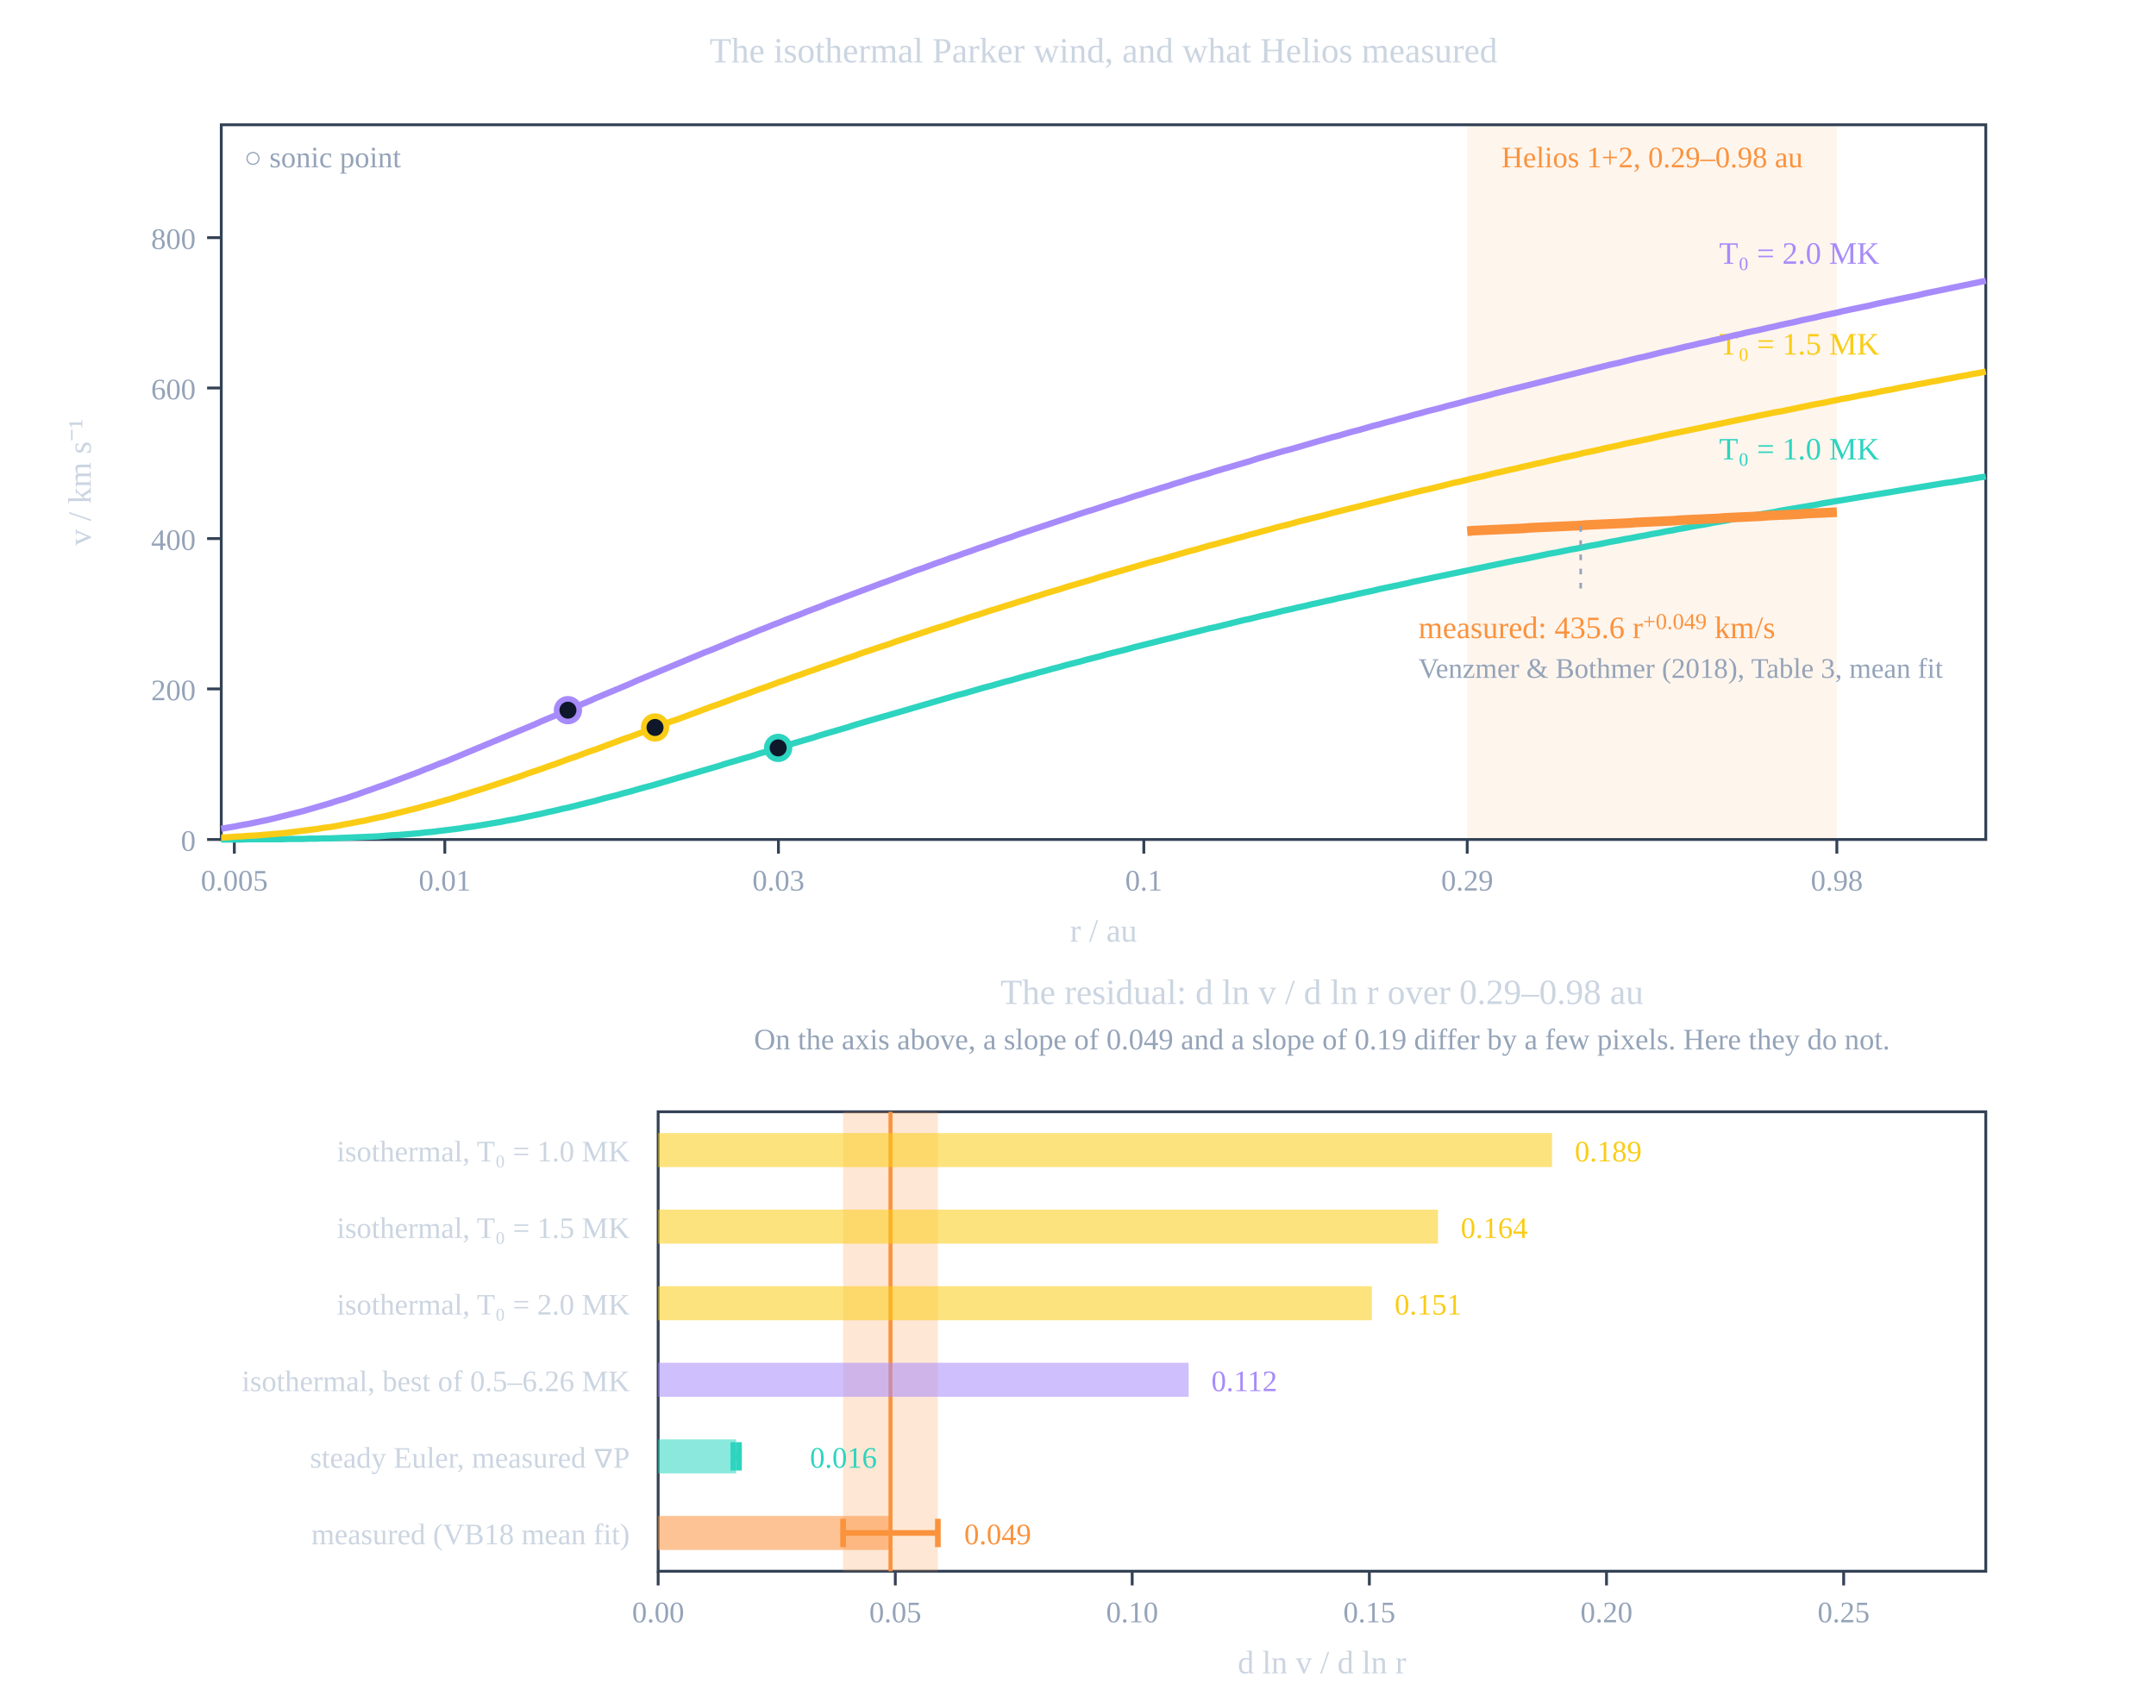
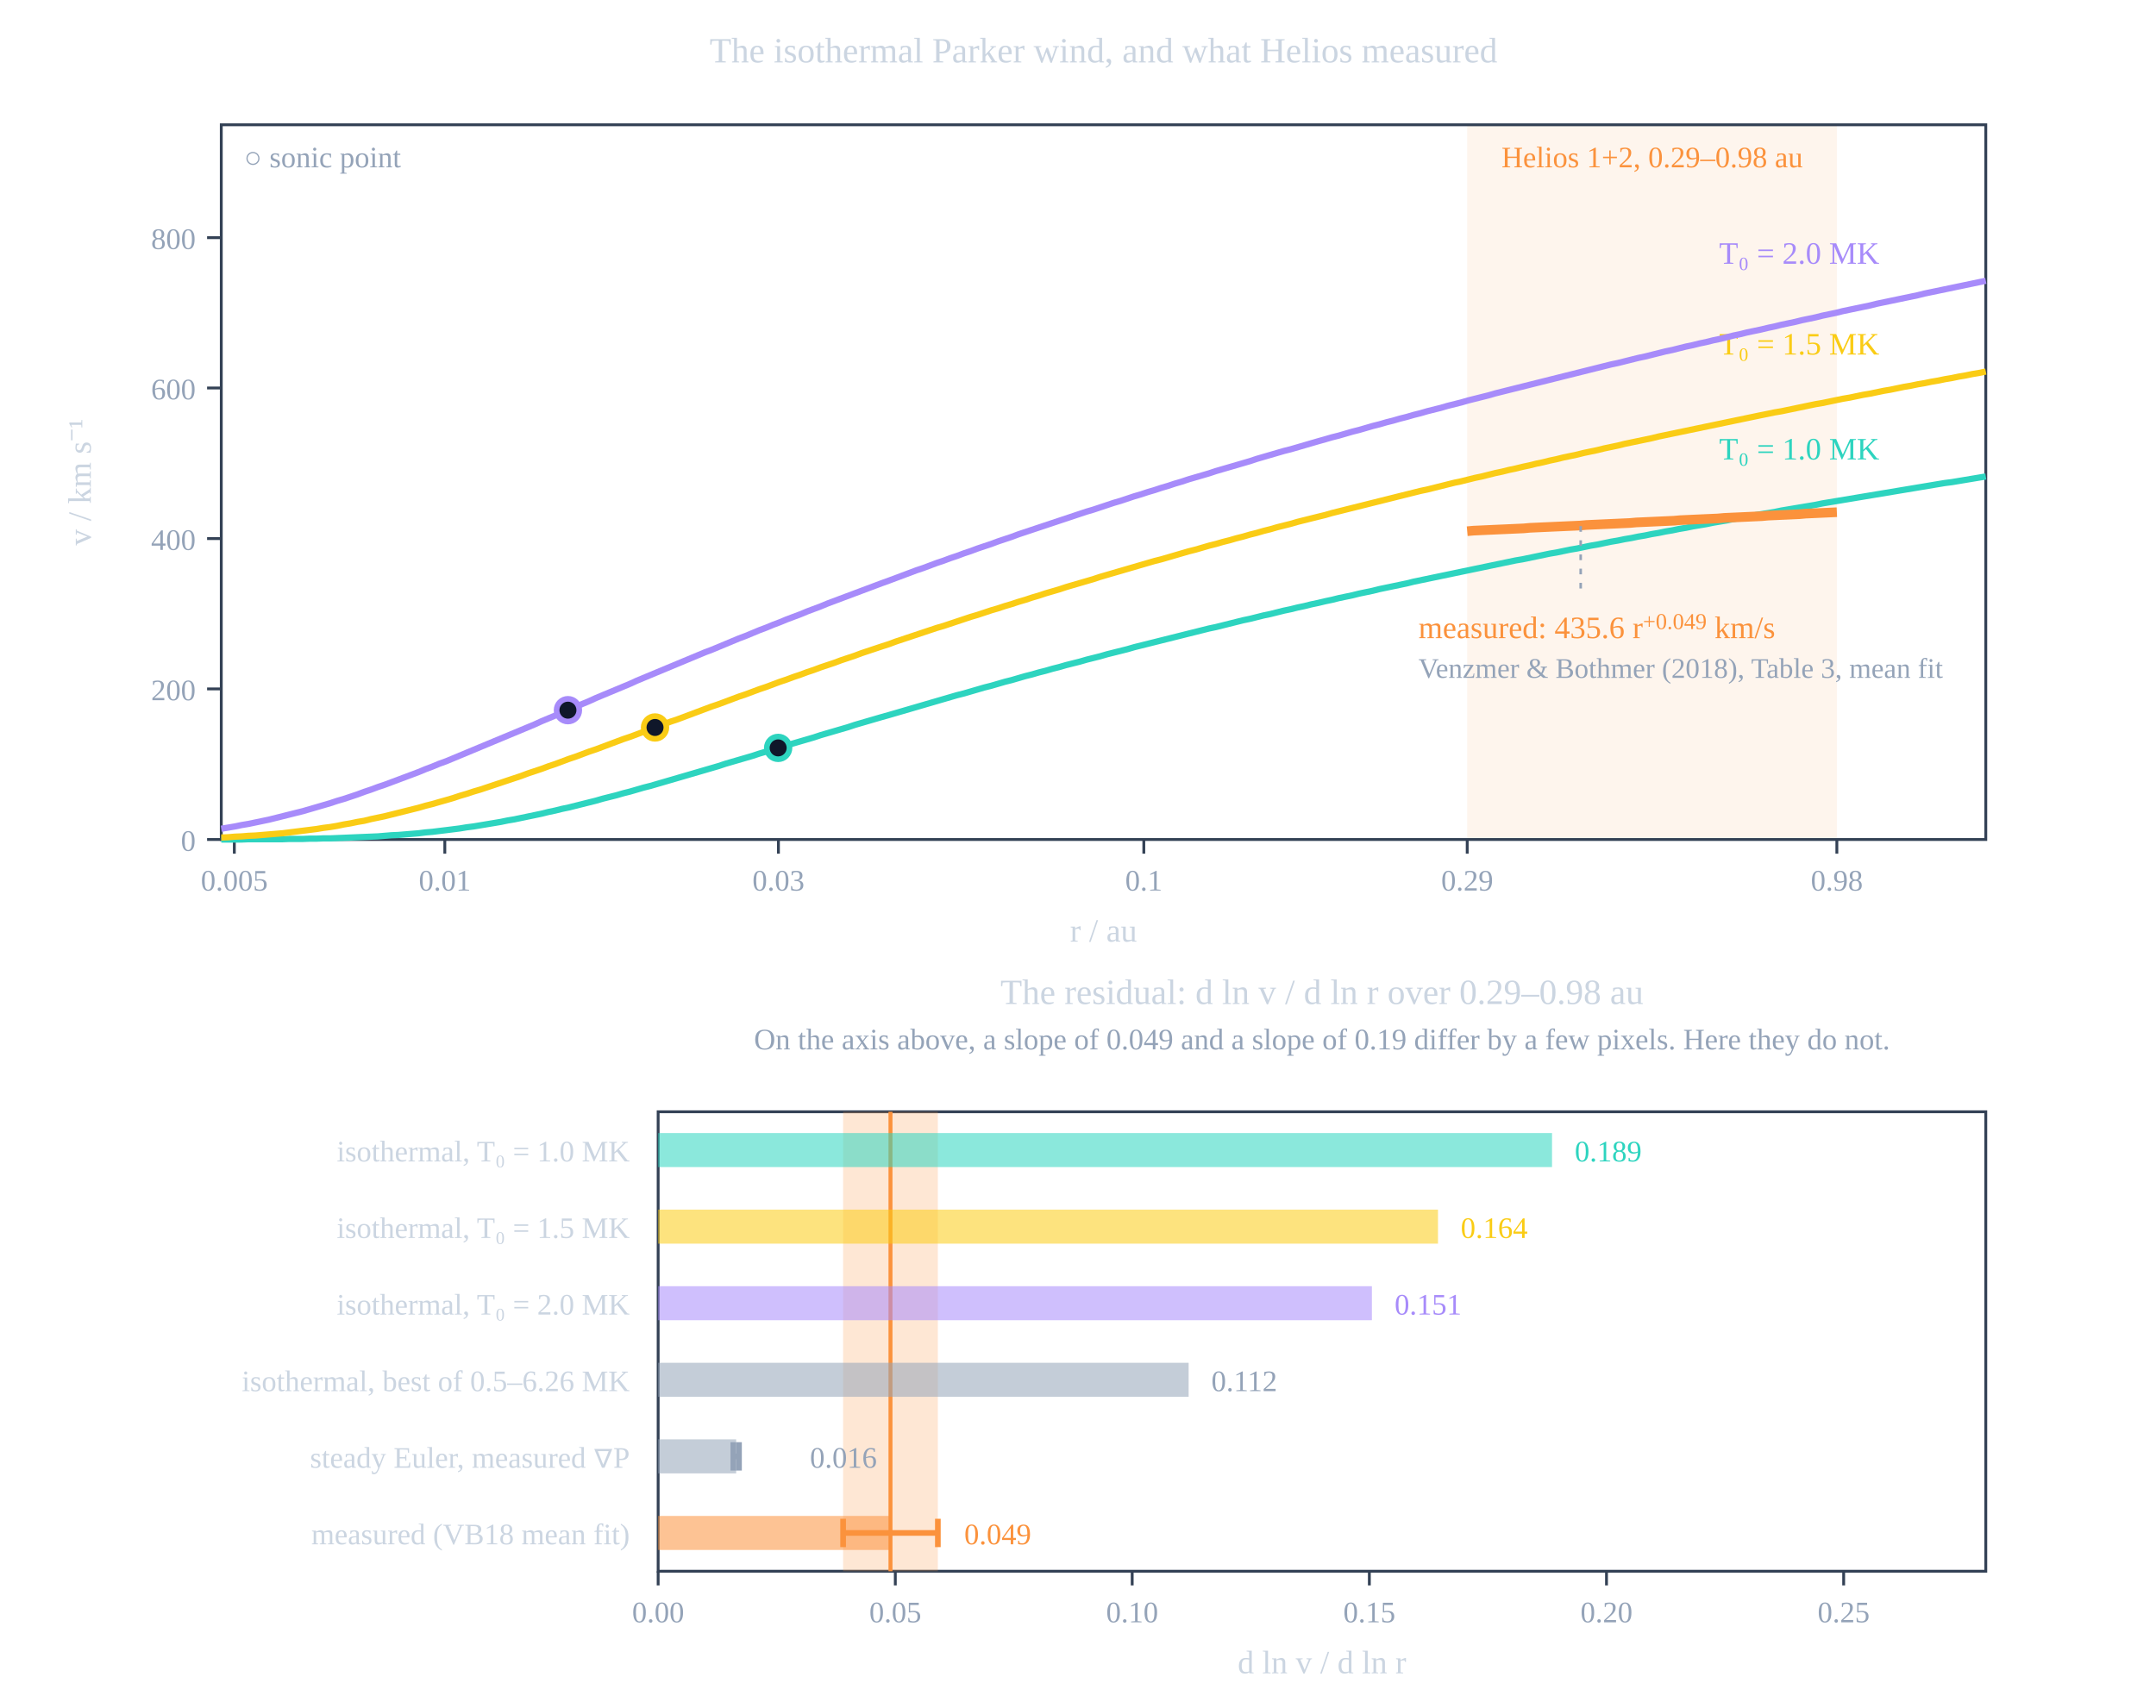
<svg class="setupfig" viewBox="0 0 760 602" width="100%" role="img" aria-label="Upper panel: the speed of the isothermal Parker wind against heliocentric distance on a logarithmic axis, for coronal temperatures of one, one and a half, and two million kelvin, with the sonic point marked on each and the Helios measurement range from 0.29 to 0.98 astronomical units shaded. Lower panel: the logarithmic slope of velocity against radius over that same range, predicted five different ways, each with its own bar, against the measured value of 0.049 plus or minus 0.010, which is drawn both as a sixth bar and as a vertical band. Every prediction misses the band, the isothermal ones from above and the momentum-equation one from below.">
  <text x="389" y="22" font-size="12.5" text-anchor="middle" fill="#cbd5e1">The isothermal Parker wind, and what Helios measured</text>
  <rect x="517.2" y="44" width="130.3" height="252" fill="#fb923c" fill-opacity="0.09" />
  <rect x="78" y="44" width="622" height="252" fill="none" stroke="#334155" stroke-width="1" />
  <line x1="82.6" y1="296" x2="82.6" y2="301" stroke="#334155" stroke-width="1" />
  <text x="82.6" y="314" font-size="10.5" text-anchor="middle" fill="#94a3b8">0.005</text>
  <line x1="156.8" y1="296" x2="156.8" y2="301" stroke="#334155" stroke-width="1" />
  <text x="156.8" y="314" font-size="10.5" text-anchor="middle" fill="#94a3b8">0.01</text>
  <line x1="274.4" y1="296" x2="274.4" y2="301" stroke="#334155" stroke-width="1" />
  <text x="274.4" y="314" font-size="10.5" text-anchor="middle" fill="#94a3b8">0.03</text>
  <line x1="403.2" y1="296" x2="403.2" y2="301" stroke="#334155" stroke-width="1" />
  <text x="403.2" y="314" font-size="10.5" text-anchor="middle" fill="#94a3b8">0.1</text>
  <line x1="517.2" y1="296" x2="517.2" y2="301" stroke="#334155" stroke-width="1" />
  <text x="517.2" y="314" font-size="10.5" text-anchor="middle" fill="#94a3b8">0.29</text>
  <line x1="647.5" y1="296" x2="647.5" y2="301" stroke="#334155" stroke-width="1" />
  <text x="647.5" y="314" font-size="10.5" text-anchor="middle" fill="#94a3b8">0.98</text>
  <line x1="73" y1="296.0" x2="78" y2="296.0" stroke="#334155" stroke-width="1" />
  <text x="69" y="300.0" font-size="10.5" text-anchor="end" fill="#94a3b8">0</text>
  <line x1="73" y1="242.9" x2="78" y2="242.9" stroke="#334155" stroke-width="1" />
  <text x="69" y="246.9" font-size="10.5" text-anchor="end" fill="#94a3b8">200</text>
  <line x1="73" y1="189.9" x2="78" y2="189.9" stroke="#334155" stroke-width="1" />
  <text x="69" y="193.9" font-size="10.5" text-anchor="end" fill="#94a3b8">400</text>
  <line x1="73" y1="136.8" x2="78" y2="136.8" stroke="#334155" stroke-width="1" />
  <text x="69" y="140.8" font-size="10.5" text-anchor="end" fill="#94a3b8">600</text>
  <line x1="73" y1="83.8" x2="78" y2="83.8" stroke="#334155" stroke-width="1" />
  <text x="69" y="87.8" font-size="10.5" text-anchor="end" fill="#94a3b8">800</text>
  <text x="389" y="332" font-size="11.5" text-anchor="middle" fill="#cbd5e1">r / au</text>
  <text x="32" y="170" font-size="11.5" text-anchor="middle" fill="#cbd5e1" transform="rotate(-90 32 170)">v / km s⁻¹</text>
  <text x="582.4" y="59" font-size="10.5" text-anchor="middle" fill="#fb923c">Helios 1+2, 0.29–0.98 au</text>
  <path d="M 78.0,296.0 L 80.4,296.0 L 82.8,296.0 L 85.2,296.0 L 87.6,295.9 L 90.0,295.9 L 92.4,295.9 L 94.8,295.9 L 97.2,295.9 L 99.6,295.9 L 102.0,295.8 L 104.4,295.8 L 106.8,295.8 L 109.2,295.7 L 111.6,295.7 L 114.0,295.6 L 116.4,295.6 L 118.8,295.5 L 121.2,295.4 L 123.6,295.3 L 126.0,295.2 L 128.4,295.1 L 130.8,295.0 L 133.2,294.9 L 135.6,294.7 L 138.0,294.5 L 140.4,294.4 L 142.8,294.2 L 145.2,294.0 L 147.6,293.8 L 150.0,293.5 L 152.4,293.3 L 154.8,293.0 L 157.3,292.7 L 159.7,292.4 L 162.1,292.1 L 164.5,291.7 L 166.9,291.4 L 169.3,291.0 L 171.7,290.6 L 174.1,290.2 L 176.5,289.8 L 178.9,289.3 L 181.3,288.9 L 183.7,288.4 L 186.1,287.9 L 188.5,287.4 L 190.9,286.9 L 193.3,286.3 L 195.7,285.8 L 198.1,285.2 L 200.5,284.7 L 202.9,284.1 L 205.3,283.5 L 207.7,282.9 L 210.1,282.3 L 212.5,281.6 L 214.9,281.0 L 217.3,280.4 L 219.7,279.7 L 222.1,279.1 L 224.5,278.4 L 226.9,277.7 L 229.3,277.1 L 231.7,276.4 L 234.1,275.7 L 236.5,275.0 L 238.9,274.3 L 241.3,273.6 L 243.7,272.9 L 246.1,272.2 L 248.5,271.5 L 250.9,270.8 L 253.3,270.1 L 255.7,269.3 L 258.1,268.6 L 260.5,267.9 L 262.9,267.2 L 265.3,266.5 L 267.7,265.7 L 270.1,265.0 L 272.5,264.3 L 274.9,263.6 L 277.3,262.8 L 279.7,262.1 L 282.1,261.4 L 284.5,260.7 L 286.9,260.0 L 289.3,259.2 L 291.7,258.5 L 294.1,257.8 L 296.5,257.1 L 298.9,256.4 L 301.3,255.6 L 303.7,254.9 L 306.1,254.2 L 308.5,253.5 L 310.9,252.8 L 313.4,252.1 L 315.8,251.4 L 318.2,250.7 L 320.6,250.0 L 323.0,249.3 L 325.4,248.6 L 327.8,247.9 L 330.2,247.2 L 332.6,246.5 L 335.0,245.8 L 337.4,245.1 L 339.8,244.5 L 342.2,243.8 L 344.6,243.1 L 347.0,242.4 L 349.4,241.8 L 351.8,241.1 L 354.2,240.4 L 356.6,239.8 L 359.0,239.1 L 361.4,238.4 L 363.8,237.8 L 366.2,237.1 L 368.6,236.5 L 371.0,235.8 L 373.4,235.2 L 375.8,234.5 L 378.2,233.9 L 380.6,233.3 L 383.0,232.6 L 385.4,232.0 L 387.8,231.4 L 390.2,230.7 L 392.6,230.1 L 395.0,229.5 L 397.4,228.9 L 399.8,228.2 L 402.2,227.6 L 404.6,227.0 L 407.0,226.4 L 409.4,225.8 L 411.8,225.2 L 414.2,224.6 L 416.6,224.0 L 419.0,223.4 L 421.4,222.8 L 423.8,222.2 L 426.2,221.6 L 428.6,221.1 L 431.0,220.5 L 433.4,219.9 L 435.8,219.3 L 438.2,218.7 L 440.6,218.2 L 443.0,217.6 L 445.4,217.0 L 447.8,216.5 L 450.2,215.9 L 452.6,215.3 L 455.0,214.8 L 457.4,214.2 L 459.8,213.7 L 462.2,213.1 L 464.6,212.6 L 467.1,212.0 L 469.5,211.5 L 471.9,210.9 L 474.3,210.4 L 476.7,209.9 L 479.1,209.3 L 481.5,208.8 L 483.9,208.3 L 486.3,207.7 L 488.7,207.2 L 491.1,206.7 L 493.5,206.2 L 495.9,205.7 L 498.3,205.1 L 500.7,204.6 L 503.1,204.1 L 505.5,203.6 L 507.9,203.1 L 510.3,202.6 L 512.7,202.1 L 515.1,201.6 L 517.5,201.1 L 519.9,200.6 L 522.3,200.1 L 524.7,199.6 L 527.1,199.1 L 529.5,198.6 L 531.9,198.1 L 534.3,197.6 L 536.7,197.2 L 539.1,196.7 L 541.5,196.2 L 543.9,195.7 L 546.3,195.2 L 548.7,194.8 L 551.1,194.3 L 553.5,193.8 L 555.9,193.4 L 558.3,192.9 L 560.7,192.4 L 563.1,192.0 L 565.5,191.5 L 567.9,191.0 L 570.3,190.6 L 572.7,190.1 L 575.1,189.7 L 577.5,189.2 L 579.9,188.8 L 582.3,188.3 L 584.7,187.9 L 587.1,187.4 L 589.5,187.0 L 591.9,186.5 L 594.3,186.1 L 596.7,185.6 L 599.1,185.2 L 601.5,184.8 L 603.9,184.3 L 606.3,183.9 L 608.7,183.5 L 611.1,183.0 L 613.5,182.6 L 615.9,182.2 L 618.3,181.7 L 620.7,181.3 L 623.2,180.9 L 625.6,180.5 L 628.0,180.0 L 630.4,179.6 L 632.8,179.2 L 635.2,178.8 L 637.6,178.4 L 640.0,178.0 L 642.4,177.5 L 644.8,177.1 L 647.2,176.7 L 649.6,176.3 L 652.0,175.9 L 654.4,175.5 L 656.8,175.1 L 659.2,174.7 L 661.6,174.3 L 664.0,173.9 L 666.4,173.5 L 668.8,173.1 L 671.2,172.7 L 673.6,172.3 L 676.0,171.9 L 678.4,171.5 L 680.8,171.1 L 683.2,170.7 L 685.6,170.3 L 688.0,170.0 L 690.4,169.6 L 692.8,169.2 L 695.2,168.8 L 697.6,168.4 L 700.0,168.0" fill="none" stroke="#2dd4bf" stroke-width="2.2" />
  <circle cx="274.3" cy="263.7" r="4" fill="#0f172a" stroke="#2dd4bf" stroke-width="2" />
  <text x="606.0" y="162.0" font-size="11" fill="#2dd4bf">T₀ = 1.0 MK</text>
  <path d="M 78.0,295.3 L 80.4,295.2 L 82.8,295.0 L 85.2,294.9 L 87.6,294.7 L 90.0,294.6 L 92.4,294.4 L 94.8,294.2 L 97.2,294.0 L 99.6,293.8 L 102.0,293.5 L 104.4,293.2 L 106.8,292.9 L 109.2,292.6 L 111.6,292.3 L 114.0,291.9 L 116.4,291.6 L 118.8,291.2 L 121.2,290.7 L 123.6,290.3 L 126.0,289.8 L 128.4,289.4 L 130.8,288.8 L 133.2,288.3 L 135.6,287.8 L 138.0,287.2 L 140.4,286.6 L 142.8,286.0 L 145.2,285.4 L 147.6,284.8 L 150.0,284.1 L 152.4,283.5 L 154.8,282.8 L 157.3,282.1 L 159.7,281.4 L 162.1,280.6 L 164.5,279.9 L 166.9,279.1 L 169.3,278.4 L 171.7,277.6 L 174.1,276.8 L 176.5,276.0 L 178.9,275.2 L 181.3,274.4 L 183.7,273.6 L 186.1,272.7 L 188.5,271.9 L 190.9,271.1 L 193.3,270.2 L 195.7,269.4 L 198.1,268.5 L 200.5,267.6 L 202.9,266.8 L 205.3,265.9 L 207.7,265.0 L 210.1,264.2 L 212.5,263.3 L 214.9,262.4 L 217.3,261.5 L 219.7,260.6 L 222.1,259.8 L 224.5,258.9 L 226.9,258.0 L 229.3,257.1 L 231.7,256.2 L 234.1,255.3 L 236.5,254.4 L 238.9,253.6 L 241.3,252.7 L 243.7,251.8 L 246.1,250.9 L 248.5,250.0 L 250.9,249.1 L 253.3,248.3 L 255.7,247.4 L 258.1,246.5 L 260.5,245.6 L 262.9,244.8 L 265.3,243.9 L 267.7,243.0 L 270.1,242.2 L 272.5,241.3 L 274.9,240.4 L 277.3,239.6 L 279.7,238.7 L 282.1,237.9 L 284.5,237.0 L 286.9,236.2 L 289.3,235.3 L 291.7,234.5 L 294.1,233.7 L 296.5,232.8 L 298.9,232.0 L 301.3,231.2 L 303.7,230.3 L 306.1,229.5 L 308.5,228.7 L 310.9,227.9 L 313.4,227.1 L 315.8,226.2 L 318.2,225.4 L 320.6,224.6 L 323.0,223.8 L 325.4,223.0 L 327.8,222.2 L 330.2,221.4 L 332.6,220.7 L 335.0,219.9 L 337.4,219.1 L 339.8,218.3 L 342.2,217.5 L 344.6,216.8 L 347.0,216.0 L 349.4,215.2 L 351.8,214.5 L 354.2,213.7 L 356.6,213.0 L 359.0,212.2 L 361.4,211.5 L 363.8,210.7 L 366.2,210.0 L 368.6,209.2 L 371.0,208.5 L 373.4,207.8 L 375.8,207.0 L 378.2,206.3 L 380.6,205.6 L 383.0,204.9 L 385.4,204.2 L 387.8,203.4 L 390.2,202.7 L 392.6,202.0 L 395.0,201.3 L 397.4,200.6 L 399.8,199.9 L 402.2,199.2 L 404.6,198.5 L 407.0,197.8 L 409.4,197.2 L 411.8,196.5 L 414.2,195.8 L 416.6,195.1 L 419.0,194.4 L 421.4,193.8 L 423.8,193.1 L 426.2,192.4 L 428.6,191.8 L 431.0,191.1 L 433.4,190.5 L 435.8,189.8 L 438.2,189.2 L 440.6,188.5 L 443.0,187.9 L 445.4,187.2 L 447.8,186.6 L 450.2,185.9 L 452.6,185.3 L 455.0,184.7 L 457.4,184.0 L 459.8,183.4 L 462.2,182.8 L 464.6,182.2 L 467.1,181.6 L 469.5,180.9 L 471.9,180.3 L 474.3,179.7 L 476.7,179.1 L 479.1,178.5 L 481.5,177.9 L 483.9,177.3 L 486.3,176.7 L 488.7,176.1 L 491.1,175.5 L 493.5,174.9 L 495.9,174.3 L 498.3,173.7 L 500.7,173.1 L 503.1,172.6 L 505.5,172.0 L 507.9,171.4 L 510.3,170.8 L 512.7,170.2 L 515.1,169.7 L 517.5,169.1 L 519.9,168.5 L 522.3,168.0 L 524.7,167.4 L 527.1,166.8 L 529.5,166.3 L 531.9,165.7 L 534.3,165.2 L 536.7,164.6 L 539.1,164.1 L 541.5,163.5 L 543.9,163.0 L 546.3,162.4 L 548.7,161.9 L 551.1,161.3 L 553.5,160.8 L 555.9,160.3 L 558.3,159.7 L 560.7,159.2 L 563.1,158.7 L 565.5,158.1 L 567.9,157.6 L 570.3,157.1 L 572.7,156.5 L 575.1,156.0 L 577.5,155.5 L 579.9,155.0 L 582.3,154.5 L 584.7,153.9 L 587.1,153.4 L 589.5,152.9 L 591.9,152.4 L 594.3,151.9 L 596.7,151.4 L 599.1,150.9 L 601.5,150.4 L 603.9,149.9 L 606.3,149.4 L 608.7,148.9 L 611.1,148.4 L 613.5,147.9 L 615.9,147.4 L 618.3,146.9 L 620.7,146.4 L 623.2,145.9 L 625.6,145.4 L 628.0,145.0 L 630.4,144.5 L 632.8,144.0 L 635.2,143.5 L 637.6,143.0 L 640.0,142.5 L 642.4,142.1 L 644.8,141.6 L 647.2,141.1 L 649.6,140.6 L 652.0,140.2 L 654.4,139.7 L 656.8,139.2 L 659.2,138.8 L 661.6,138.3 L 664.0,137.8 L 666.4,137.4 L 668.8,136.9 L 671.2,136.4 L 673.6,136.0 L 676.0,135.5 L 678.4,135.1 L 680.8,134.6 L 683.2,134.2 L 685.6,133.7 L 688.0,133.3 L 690.4,132.8 L 692.8,132.4 L 695.2,131.9 L 697.6,131.5 L 700.0,131.0" fill="none" stroke="#facc15" stroke-width="2.2" />
  <circle cx="230.9" cy="256.5" r="4" fill="#0f172a" stroke="#facc15" stroke-width="2" />
  <text x="606.0" y="125.0" font-size="11" fill="#facc15">T₀ = 1.5 MK</text>
  <path d="M 78.0,292.2 L 80.4,291.8 L 82.8,291.4 L 85.2,290.9 L 87.6,290.5 L 90.0,290.0 L 92.4,289.5 L 94.8,289.0 L 97.2,288.4 L 99.6,287.8 L 102.0,287.2 L 104.4,286.6 L 106.8,286.0 L 109.2,285.3 L 111.6,284.6 L 114.0,283.9 L 116.4,283.2 L 118.8,282.4 L 121.2,281.7 L 123.6,280.9 L 126.0,280.1 L 128.4,279.2 L 130.8,278.4 L 133.2,277.5 L 135.6,276.7 L 138.0,275.8 L 140.4,274.9 L 142.8,274.0 L 145.2,273.1 L 147.6,272.2 L 150.0,271.2 L 152.4,270.3 L 154.8,269.3 L 157.3,268.4 L 159.7,267.4 L 162.1,266.4 L 164.5,265.4 L 166.9,264.4 L 169.3,263.4 L 171.7,262.4 L 174.1,261.4 L 176.5,260.4 L 178.9,259.4 L 181.3,258.4 L 183.7,257.4 L 186.1,256.4 L 188.5,255.4 L 190.9,254.3 L 193.3,253.3 L 195.7,252.3 L 198.1,251.3 L 200.5,250.2 L 202.9,249.2 L 205.3,248.2 L 207.7,247.2 L 210.1,246.1 L 212.5,245.1 L 214.9,244.1 L 217.3,243.1 L 219.7,242.1 L 222.1,241.1 L 224.5,240.0 L 226.9,239.0 L 229.3,238.0 L 231.7,237.0 L 234.1,236.0 L 236.5,235.0 L 238.9,234.0 L 241.3,233.0 L 243.7,232.0 L 246.1,231.0 L 248.5,230.0 L 250.9,229.1 L 253.3,228.1 L 255.7,227.1 L 258.1,226.1 L 260.5,225.1 L 262.9,224.2 L 265.3,223.2 L 267.7,222.2 L 270.1,221.3 L 272.5,220.3 L 274.9,219.4 L 277.3,218.4 L 279.7,217.5 L 282.1,216.6 L 284.5,215.6 L 286.9,214.7 L 289.3,213.8 L 291.7,212.8 L 294.1,211.9 L 296.5,211.0 L 298.9,210.1 L 301.3,209.2 L 303.7,208.3 L 306.1,207.4 L 308.5,206.5 L 310.9,205.6 L 313.4,204.7 L 315.8,203.8 L 318.2,202.9 L 320.6,202.0 L 323.0,201.1 L 325.4,200.3 L 327.8,199.4 L 330.2,198.5 L 332.6,197.7 L 335.0,196.8 L 337.4,196.0 L 339.8,195.1 L 342.2,194.3 L 344.6,193.4 L 347.0,192.6 L 349.4,191.8 L 351.8,190.9 L 354.2,190.1 L 356.6,189.3 L 359.0,188.4 L 361.4,187.6 L 363.8,186.8 L 366.2,186.0 L 368.6,185.2 L 371.0,184.4 L 373.4,183.6 L 375.8,182.8 L 378.2,182.0 L 380.6,181.2 L 383.0,180.4 L 385.4,179.7 L 387.8,178.9 L 390.2,178.1 L 392.6,177.3 L 395.0,176.6 L 397.4,175.8 L 399.8,175.0 L 402.2,174.3 L 404.6,173.5 L 407.0,172.8 L 409.4,172.0 L 411.8,171.3 L 414.2,170.5 L 416.6,169.8 L 419.0,169.0 L 421.4,168.3 L 423.8,167.6 L 426.2,166.9 L 428.6,166.1 L 431.0,165.4 L 433.4,164.7 L 435.8,164.0 L 438.2,163.3 L 440.6,162.6 L 443.0,161.8 L 445.4,161.1 L 447.8,160.4 L 450.2,159.7 L 452.6,159.0 L 455.0,158.4 L 457.4,157.7 L 459.8,157.0 L 462.2,156.3 L 464.6,155.6 L 467.1,154.9 L 469.5,154.2 L 471.9,153.6 L 474.3,152.9 L 476.7,152.2 L 479.1,151.6 L 481.5,150.9 L 483.9,150.2 L 486.3,149.6 L 488.7,148.9 L 491.1,148.3 L 493.5,147.6 L 495.9,147.0 L 498.3,146.3 L 500.7,145.7 L 503.1,145.0 L 505.5,144.4 L 507.9,143.8 L 510.3,143.1 L 512.7,142.5 L 515.1,141.9 L 517.5,141.2 L 519.9,140.6 L 522.3,140.0 L 524.7,139.4 L 527.1,138.7 L 529.5,138.1 L 531.9,137.5 L 534.3,136.9 L 536.7,136.3 L 539.1,135.7 L 541.5,135.1 L 543.9,134.5 L 546.3,133.9 L 548.7,133.3 L 551.1,132.7 L 553.5,132.1 L 555.9,131.5 L 558.3,130.9 L 560.7,130.3 L 563.1,129.7 L 565.5,129.1 L 567.9,128.5 L 570.3,128.0 L 572.7,127.4 L 575.1,126.8 L 577.5,126.2 L 579.9,125.7 L 582.3,125.1 L 584.7,124.5 L 587.1,123.9 L 589.5,123.4 L 591.9,122.8 L 594.3,122.2 L 596.7,121.7 L 599.1,121.1 L 601.5,120.6 L 603.9,120.0 L 606.3,119.5 L 608.7,118.9 L 611.1,118.3 L 613.5,117.8 L 615.9,117.2 L 618.3,116.7 L 620.7,116.2 L 623.2,115.6 L 625.6,115.1 L 628.0,114.5 L 630.4,114.0 L 632.8,113.5 L 635.2,112.9 L 637.6,112.4 L 640.0,111.9 L 642.4,111.3 L 644.8,110.8 L 647.2,110.3 L 649.6,109.7 L 652.0,109.2 L 654.4,108.7 L 656.8,108.2 L 659.2,107.7 L 661.6,107.1 L 664.0,106.6 L 666.4,106.1 L 668.8,105.6 L 671.2,105.1 L 673.6,104.6 L 676.0,104.1 L 678.4,103.5 L 680.8,103.0 L 683.2,102.5 L 685.6,102.0 L 688.0,101.5 L 690.4,101.0 L 692.8,100.5 L 695.2,100.0 L 697.6,99.5 L 700.0,99.0" fill="none" stroke="#a78bfa" stroke-width="2.2" />
  <circle cx="200.2" cy="250.4" r="4" fill="#0f172a" stroke="#a78bfa" stroke-width="2" />
  <text x="606.0" y="93.0" font-size="11" fill="#a78bfa">T₀ = 2.0 MK</text>
  <path d="M 517.2,187.3 L 519.4,187.1 L 521.6,187.0 L 523.8,186.9 L 526.0,186.8 L 528.2,186.7 L 530.5,186.6 L 532.7,186.5 L 534.9,186.4 L 537.1,186.3 L 539.3,186.1 L 541.5,186.0 L 543.7,185.9 L 545.9,185.8 L 548.1,185.7 L 550.3,185.6 L 552.5,185.5 L 554.8,185.4 L 557.0,185.3 L 559.2,185.1 L 561.4,185.0 L 563.6,184.9 L 565.8,184.8 L 568.0,184.7 L 570.2,184.6 L 572.4,184.5 L 574.6,184.4 L 576.8,184.2 L 579.1,184.1 L 581.3,184.0 L 583.5,183.9 L 585.7,183.8 L 587.9,183.7 L 590.1,183.6 L 592.3,183.4 L 594.5,183.3 L 596.7,183.2 L 598.9,183.1 L 601.1,183.0 L 603.4,182.9 L 605.6,182.8 L 607.8,182.6 L 610.0,182.5 L 612.2,182.4 L 614.4,182.3 L 616.6,182.2 L 618.8,182.1 L 621.0,182.0 L 623.2,181.8 L 625.4,181.7 L 627.6,181.6 L 629.9,181.5 L 632.1,181.4 L 634.3,181.3 L 636.5,181.1 L 638.7,181.0 L 640.9,180.9 L 643.1,180.8 L 645.3,180.7 L 647.5,180.6" fill="none" stroke="#fb923c" stroke-width="3.4" />
  <text x="500.0" y="225.0" font-size="11" fill="#fb923c">measured: 435.6 r<tspan baseline-shift="super" font-size="8">+0.049</tspan> km/s</text>
  <text x="500.0" y="239.0" font-size="10" fill="#94a3b8">Venzmer &amp; Bothmer (2018), Table 3, mean fit</text>
  <text x="86" y="59" font-size="10.5" fill="#94a3b8">○ sonic point</text>
  <line x1="557.2" y1="185.5" x2="557.2" y2="209.0" stroke="#94a3b8" stroke-width="0.9" stroke-dasharray="2 3" />
  <text x="466" y="354" font-size="12.5" text-anchor="middle" fill="#cbd5e1">The residual: d ln v / d ln r over 0.29–0.98 au</text>
  <text x="466" y="370" font-size="10.5" text-anchor="middle" fill="#94a3b8">On the axis above, a slope of 0.049 and a slope of 0.19 differ by a few pixels. Here they do not.</text>
  <rect x="232" y="392" width="468" height="162" fill="none" stroke="#334155" stroke-width="1" />
  <line x1="232.0" y1="554" x2="232.0" y2="559" stroke="#334155" stroke-width="1" />
  <text x="232.0" y="572" font-size="10.5" text-anchor="middle" fill="#94a3b8">0.00</text>
  <line x1="315.6" y1="554" x2="315.6" y2="559" stroke="#334155" stroke-width="1" />
  <text x="315.6" y="572" font-size="10.5" text-anchor="middle" fill="#94a3b8">0.05</text>
  <line x1="399.1" y1="554" x2="399.1" y2="559" stroke="#334155" stroke-width="1" />
  <text x="399.1" y="572" font-size="10.5" text-anchor="middle" fill="#94a3b8">0.10</text>
  <line x1="482.7" y1="554" x2="482.7" y2="559" stroke="#334155" stroke-width="1" />
  <text x="482.7" y="572" font-size="10.5" text-anchor="middle" fill="#94a3b8">0.15</text>
  <line x1="566.3" y1="554" x2="566.3" y2="559" stroke="#334155" stroke-width="1" />
  <text x="566.3" y="572" font-size="10.5" text-anchor="middle" fill="#94a3b8">0.20</text>
  <line x1="649.9" y1="554" x2="649.9" y2="559" stroke="#334155" stroke-width="1" />
  <text x="649.9" y="572" font-size="10.5" text-anchor="middle" fill="#94a3b8">0.25</text>
  <text x="466" y="590" font-size="11.5" text-anchor="middle" fill="#cbd5e1">d ln v / d ln r</text>
  <rect x="297.2" y="392" width="33.4" height="162" fill="#fb923c" fill-opacity="0.22" />
  <line x1="313.9" y1="392" x2="313.9" y2="554" stroke="#fb923c" stroke-width="1.4" />
  <text x="222" y="409.5" font-size="10.5" text-anchor="end" fill="#cbd5e1">isothermal, T₀ = 1.0 MK</text>
-   <rect x="232.0" y="399.5" width="315.1" height="12" fill="#facc15" fill-opacity="0.55" />
-   <text x="555.1" y="409.5" font-size="10.5" fill="#facc15">0.189</text>
+   <rect x="232.0" y="399.5" width="315.1" height="12" fill="#2dd4bf" fill-opacity="0.55" />
+   <text x="555.1" y="409.5" font-size="10.5" fill="#2dd4bf">0.189</text>
  <text x="222" y="436.5" font-size="10.5" text-anchor="end" fill="#cbd5e1">isothermal, T₀ = 1.5 MK</text>
  <rect x="232.0" y="426.5" width="274.9" height="12" fill="#facc15" fill-opacity="0.55" />
  <text x="514.9" y="436.5" font-size="10.5" fill="#facc15">0.164</text>
  <text x="222" y="463.5" font-size="10.5" text-anchor="end" fill="#cbd5e1">isothermal, T₀ = 2.0 MK</text>
-   <rect x="232.0" y="453.5" width="251.6" height="12" fill="#facc15" fill-opacity="0.55" />
-   <text x="491.6" y="463.5" font-size="10.5" fill="#facc15">0.151</text>
+   <rect x="232.0" y="453.5" width="251.6" height="12" fill="#a78bfa" fill-opacity="0.55" />
+   <text x="491.6" y="463.5" font-size="10.5" fill="#a78bfa">0.151</text>
  <text x="222" y="490.5" font-size="10.5" text-anchor="end" fill="#cbd5e1">isothermal, best of 0.5–6.26 MK</text>
-   <rect x="232.0" y="480.5" width="187.0" height="12" fill="#a78bfa" fill-opacity="0.55" />
-   <text x="427.0" y="490.5" font-size="10.5" fill="#a78bfa">0.112</text>
+   <rect x="232.0" y="480.5" width="187.0" height="12" fill="#94a3b8" fill-opacity="0.55" />
+   <text x="427.0" y="490.5" font-size="10.5" fill="#94a3b8">0.112</text>
  <text x="222" y="517.5" font-size="10.5" text-anchor="end" fill="#cbd5e1">steady Euler, measured ∇P</text>
-   <rect x="232.0" y="507.5" width="27.5" height="12" fill="#2dd4bf" fill-opacity="0.55" />
-   <line x1="258.5" y1="513.5" x2="260.5" y2="513.5" stroke="#2dd4bf" stroke-width="2" />
-   <line x1="258.5" y1="508.5" x2="258.5" y2="518.5" stroke="#2dd4bf" stroke-width="2" />
-   <line x1="260.5" y1="508.5" x2="260.5" y2="518.5" stroke="#2dd4bf" stroke-width="2" />
-   <text x="285.5" y="517.5" font-size="10.5" fill="#2dd4bf">0.016</text>
+   <rect x="232.0" y="507.5" width="27.5" height="12" fill="#94a3b8" fill-opacity="0.55" />
+   <line x1="258.5" y1="513.5" x2="260.5" y2="513.5" stroke="#94a3b8" stroke-width="2" />
+   <line x1="258.5" y1="508.5" x2="258.5" y2="518.5" stroke="#94a3b8" stroke-width="2" />
+   <line x1="260.5" y1="508.5" x2="260.5" y2="518.5" stroke="#94a3b8" stroke-width="2" />
+   <text x="285.5" y="517.5" font-size="10.5" fill="#94a3b8">0.016</text>
  <text x="222" y="544.5" font-size="10.5" text-anchor="end" fill="#cbd5e1">measured (VB18 mean fit)</text>
  <rect x="232.0" y="534.5" width="81.9" height="12" fill="#fb923c" fill-opacity="0.55" />
  <line x1="297.2" y1="540.5" x2="330.6" y2="540.5" stroke="#fb923c" stroke-width="2" />
  <line x1="297.2" y1="535.5" x2="297.2" y2="545.5" stroke="#fb923c" stroke-width="2" />
  <line x1="330.6" y1="535.5" x2="330.6" y2="545.5" stroke="#fb923c" stroke-width="2" />
  <text x="339.9" y="544.5" font-size="10.5" fill="#fb923c">0.049</text>
</svg>
